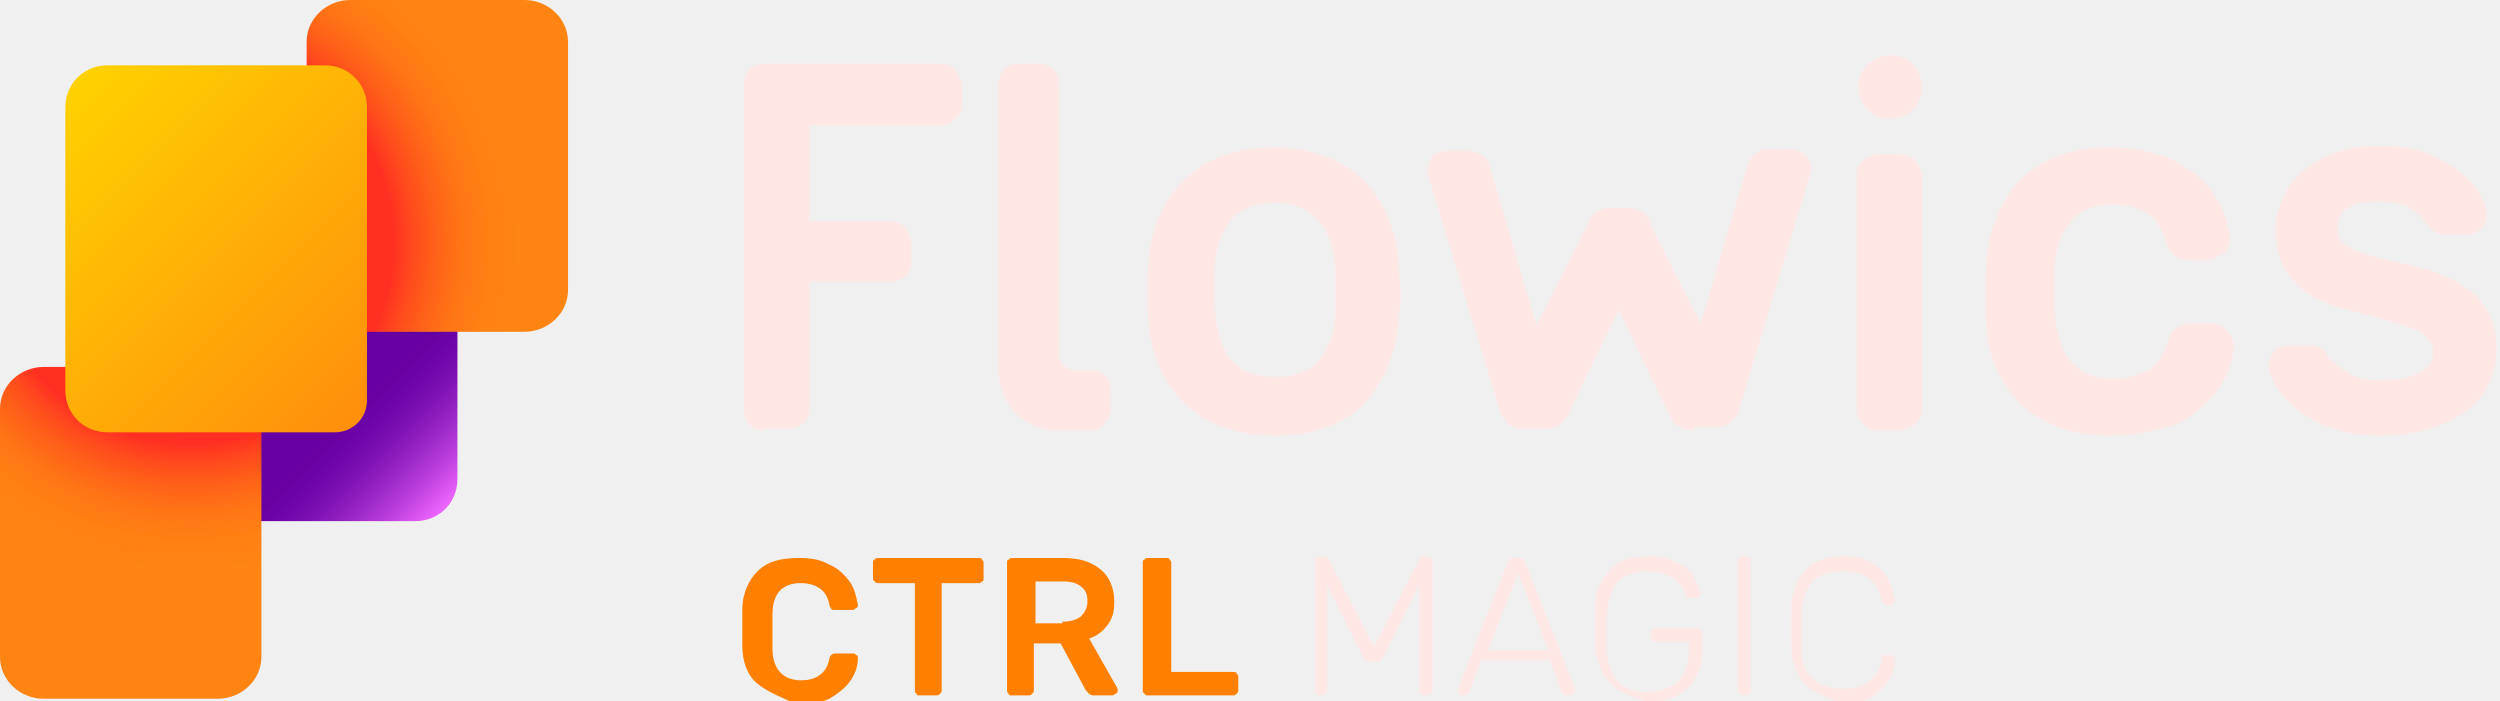
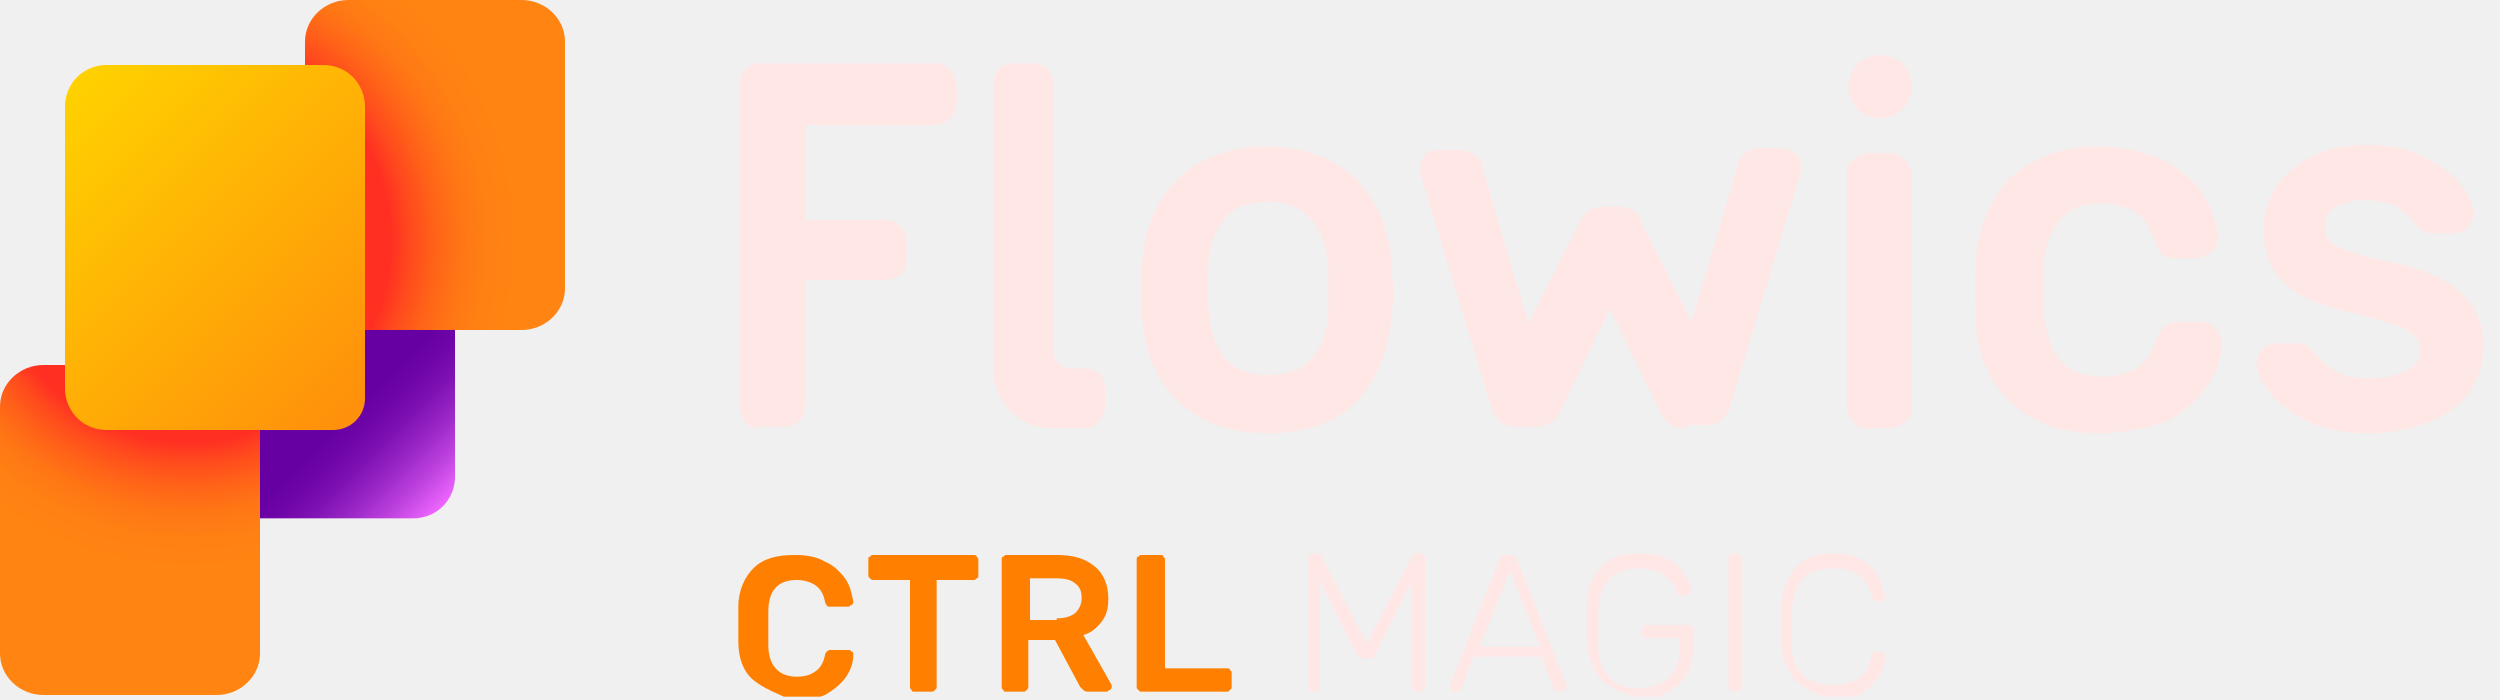
- <svg xmlns="http://www.w3.org/2000/svg" version="1.1" id="Layer_1" x="0px" y="0px" width="149.2px" height="41.8px" viewBox="-393 260.2 149.2 41.8" style="enable-background:new -393 260.2 149.2 41.8;" xml:space="preserve">
-   <style type="text/css"> .st0{fill:#FF8000;} .st1{fill:#FFE7E6;} .st2{fill:url(#XMLID_18_);} .st3{fill:url(#XMLID_19_);} .st4{fill:url(#XMLID_20_);} .st5{fill:url(#XMLID_21_);} </style>
-   <g id="XMLID_1_">
-     <g id="XMLID_90_">
-       <g id="XMLID_117_">
-         <path id="XMLID_126_" class="st0" d="M-347.8,301c-0.6-0.5-0.9-1.3-0.9-2.3c0-0.2,0-0.6,0-1c0-0.5,0-0.8,0-1.1 c0-1,0.4-1.8,0.9-2.3c0.6-0.6,1.4-0.8,2.5-0.8c0.7,0,1.3,0.1,1.8,0.4c0.5,0.2,0.9,0.6,1.2,1c0.3,0.4,0.4,0.9,0.5,1.4v0 c0,0.1,0,0.1-0.1,0.2c-0.1,0-0.1,0.1-0.2,0.1h-1.1c-0.1,0-0.2,0-0.2-0.1c0,0-0.1-0.1-0.1-0.2c-0.1-0.5-0.3-0.8-0.6-1 c-0.3-0.2-0.7-0.3-1.1-0.3c-1.1,0-1.7,0.6-1.7,1.9c0,0.2,0,0.5,0,1c0,0.4,0,0.8,0,1c0,1.2,0.6,1.9,1.7,1.9c0.5,0,0.8-0.1,1.1-0.3 c0.3-0.2,0.5-0.5,0.6-1c0-0.1,0.1-0.2,0.1-0.2c0,0,0.1-0.1,0.2-0.1h1.1c0.1,0,0.1,0,0.2,0.1c0.1,0,0.1,0.1,0.1,0.2 c0,0.5-0.2,1-0.5,1.4c-0.3,0.4-0.7,0.7-1.2,1c-0.5,0.2-1.1,0.4-1.8,0.4C-346.4,301.8-347.2,301.5-347.8,301z" />
-         <path id="XMLID_124_" class="st0" d="M-338.3,301.6c-0.1-0.1-0.1-0.1-0.1-0.2V295h-2.2c-0.1,0-0.1,0-0.2-0.1 c-0.1-0.1-0.1-0.1-0.1-0.2v-0.9c0-0.1,0-0.2,0.1-0.2c0.1-0.1,0.1-0.1,0.2-0.1h6c0.1,0,0.2,0,0.2,0.1c0.1,0.1,0.1,0.1,0.1,0.2v0.9 c0,0.1,0,0.2-0.1,0.2c-0.1,0.1-0.1,0.1-0.2,0.1h-2.2v6.4c0,0.1,0,0.1-0.1,0.2c-0.1,0.1-0.1,0.1-0.2,0.1h-1.1 C-338.2,301.7-338.3,301.7-338.3,301.6z" />
-         <path id="XMLID_121_" class="st0" d="M-332.8,301.6c-0.1-0.1-0.1-0.1-0.1-0.2v-7.6c0-0.1,0-0.2,0.1-0.2c0.1-0.1,0.1-0.1,0.2-0.1 h3c1,0,1.7,0.2,2.3,0.7c0.5,0.4,0.8,1.1,0.8,1.9c0,0.6-0.1,1-0.4,1.4s-0.7,0.7-1.1,0.8l1.7,3c0,0,0,0.1,0,0.1 c0,0.1,0,0.1-0.1,0.2c-0.1,0-0.1,0.1-0.2,0.1h-1.1c-0.1,0-0.2,0-0.3-0.1c-0.1-0.1-0.1-0.1-0.2-0.2l-1.5-2.8h-1.6v2.8 c0,0.1,0,0.1-0.1,0.2c-0.1,0.1-0.1,0.1-0.2,0.1h-1.1C-332.7,301.7-332.8,301.7-332.8,301.6z M-329.6,297.3c0.5,0,0.8-0.1,1.1-0.3 c0.2-0.2,0.4-0.5,0.4-0.9c0-0.4-0.1-0.7-0.4-0.9c-0.2-0.2-0.6-0.3-1.1-0.3h-1.6v2.5H-329.6z" />
-         <g id="XMLID_118_">
-           <path id="XMLID_119_" class="st0" d="M-324.7,301.6c-0.1-0.1-0.1-0.1-0.1-0.2v-7.6c0-0.1,0-0.2,0.1-0.2c0.1-0.1,0.1-0.1,0.2-0.1 h1.1c0.1,0,0.2,0,0.2,0.1c0.1,0.1,0.1,0.1,0.1,0.2v6.5h3.7c0.1,0,0.2,0,0.2,0.1c0.1,0.1,0.1,0.1,0.1,0.2v0.8 c0,0.1,0,0.1-0.1,0.2c-0.1,0.1-0.1,0.1-0.2,0.1h-5.1C-324.6,301.7-324.6,301.7-324.7,301.6z" />
-         </g>
-       </g>
-       <g id="XMLID_91_">
-         <path id="XMLID_115_" class="st1" d="M-314.4,301.6c-0.1,0-0.1-0.1-0.1-0.2v-7.7c0-0.1,0-0.2,0.1-0.2c0.1,0,0.1-0.1,0.2-0.1h0.3 c0.1,0,0.2,0.1,0.2,0.2l2.7,5.2l2.7-5.2c0.1-0.1,0.1-0.2,0.2-0.2h0.3c0.1,0,0.2,0,0.2,0.1c0,0,0.1,0.1,0.1,0.2v7.7 c0,0.1,0,0.1-0.1,0.2c-0.1,0-0.1,0.1-0.2,0.1h-0.2c-0.1,0-0.1,0-0.2-0.1c0,0-0.1-0.1-0.1-0.2v-6.3l-2.2,4.4 c-0.1,0.2-0.2,0.2-0.4,0.2h-0.3c-0.2,0-0.3-0.1-0.4-0.2l-2.2-4.4v6.3c0,0.1,0,0.1-0.1,0.2c0,0-0.1,0.1-0.2,0.1h-0.2 C-314.3,301.7-314.4,301.7-314.4,301.6z" />
-         <path id="XMLID_112_" class="st1" d="M-305.9,301.6c0,0-0.1-0.1-0.1-0.2l0-0.1l3-7.6c0.1-0.2,0.2-0.2,0.3-0.2h0.4 c0.2,0,0.3,0.1,0.3,0.2l3,7.6l0,0.1c0,0.1,0,0.1-0.1,0.2c0,0-0.1,0.1-0.2,0.1h-0.2c-0.1,0-0.1,0-0.2-0.1c0,0-0.1-0.1-0.1-0.1 l-0.7-1.9h-4.1l-0.7,1.9c0,0,0,0.1-0.1,0.1c0,0-0.1,0.1-0.2,0.1h-0.2C-305.8,301.7-305.9,301.7-305.9,301.6z M-304.2,299h3.6 l-1.8-4.6L-304.2,299z" />
-         <path id="XMLID_96_" class="st1" d="M-296.9,301c-0.5-0.6-0.8-1.3-0.9-2.3c0-0.2,0-0.6,0-1.1c0-0.5,0-0.9,0-1.1 c0-0.9,0.3-1.7,0.9-2.3c0.5-0.6,1.3-0.8,2.3-0.8c0.7,0,1.2,0.1,1.7,0.4c0.5,0.2,0.8,0.5,1,0.9c0.2,0.3,0.3,0.6,0.4,0.9v0 c0,0.1,0,0.1-0.1,0.2c0,0-0.1,0.1-0.2,0.1h-0.3c-0.1,0-0.1,0-0.2,0c0,0-0.1-0.1-0.1-0.2c-0.1-0.4-0.4-0.8-0.8-1 c-0.4-0.3-0.9-0.4-1.5-0.4c-0.7,0-1.3,0.2-1.7,0.6c-0.4,0.4-0.6,1-0.7,1.9c0,0.2,0,0.6,0,1.1c0,0.5,0,0.8,0,1.1 c0,0.8,0.3,1.5,0.7,1.9c0.4,0.4,1,0.6,1.7,0.6c0.7,0,1.3-0.2,1.8-0.6c0.4-0.4,0.7-1,0.7-1.8v-0.6h-2c-0.1,0-0.1,0-0.2-0.1 c0-0.1-0.1-0.1-0.1-0.2v-0.2c0-0.1,0-0.1,0.1-0.2c0-0.1,0.1-0.1,0.2-0.1h2.5c0.1,0,0.2,0,0.2,0.1c0,0,0.1,0.1,0.1,0.2v1 c0,0.6-0.1,1.2-0.4,1.6c-0.2,0.5-0.6,0.8-1.1,1.1c-0.5,0.3-1,0.4-1.7,0.4C-295.6,301.8-296.4,301.5-296.9,301z" />
-         <path id="XMLID_94_" class="st1" d="M-289.2,301.6c0,0-0.1-0.1-0.1-0.2v-7.7c0-0.1,0-0.1,0.1-0.2c0,0,0.1-0.1,0.2-0.1h0.2 c0.1,0,0.1,0,0.2,0.1c0,0,0.1,0.1,0.1,0.2v7.7c0,0.1,0,0.1-0.1,0.2c0,0-0.1,0.1-0.2,0.1h-0.2 C-289.1,301.7-289.1,301.7-289.2,301.6z" />
-         <path id="XMLID_92_" class="st1" d="M-285.3,301c-0.5-0.6-0.8-1.3-0.8-2.3c0-0.2,0-0.6,0-1c0-0.5,0-0.8,0-1.1 c0-1,0.3-1.7,0.8-2.3c0.5-0.6,1.3-0.9,2.3-0.9c0.7,0,1.3,0.1,1.7,0.4c0.5,0.3,0.8,0.6,1,1c0.2,0.4,0.3,0.8,0.4,1.2v0 c0,0.1,0,0.1-0.1,0.2c0,0-0.1,0.1-0.2,0.1h-0.2c-0.1,0-0.2-0.1-0.3-0.2c-0.1-0.7-0.4-1.1-0.8-1.4c-0.4-0.3-0.9-0.4-1.6-0.4 c-0.7,0-1.3,0.2-1.7,0.6c-0.4,0.4-0.6,1-0.7,1.9c0,0.2,0,0.5,0,1c0,0.4,0,0.8,0,1c0,0.9,0.2,1.5,0.7,1.9c0.4,0.4,1,0.6,1.7,0.6 c0.7,0,1.2-0.1,1.6-0.4c0.4-0.3,0.7-0.7,0.8-1.4c0-0.2,0.1-0.2,0.3-0.2h0.2c0.1,0,0.1,0,0.2,0.1c0.1,0,0.1,0.1,0.1,0.2 c0,0.4-0.1,0.8-0.4,1.2c-0.2,0.4-0.6,0.7-1,1c-0.5,0.3-1,0.4-1.7,0.4C-284.1,301.8-284.8,301.5-285.3,301z" />
-       </g>
-     </g>
-     <g id="XMLID_8_">
-       <path id="XMLID_16_" class="st1" d="M-278.3,265.4c0,1.1-0.9,1.9-1.9,1.9c-1.1,0-1.9-0.9-1.9-1.9c0-1.1,0.9-1.9,1.9-1.9 C-279.1,263.5-278.3,264.3-278.3,265.4" />
-       <path id="XMLID_15_" class="st1" d="M-347.4,285.9c-0.4,0-0.7-0.1-0.9-0.4c-0.2-0.2-0.3-0.5-0.3-0.9v-19.3c0-0.4,0.1-0.7,0.3-0.9 c0.2-0.3,0.5-0.4,0.9-0.4h10.5c0.4,0,0.7,0.1,0.9,0.4c0.2,0.2,0.4,0.6,0.4,0.9v1.1c0,0.4-0.1,0.7-0.4,0.9 c-0.2,0.2-0.6,0.4-0.9,0.4h-7.8v5.7h4.8c0.4,0,0.7,0.1,0.9,0.4c0.2,0.2,0.4,0.6,0.4,0.9v1.1c0,0.4-0.1,0.7-0.4,0.9 c-0.2,0.2-0.6,0.3-0.9,0.3h-4.8v7.6c0,0.4-0.1,0.7-0.4,0.9c-0.2,0.2-0.6,0.3-0.9,0.3H-347.4z" />
-       <path id="XMLID_14_" class="st1" d="M-316.9,286.2c-2.3,0-4.2-0.7-5.5-2c-1.3-1.3-2-3.1-2.1-5.3l0-1.3l0-1.3 c0.1-2.2,0.8-4,2.1-5.3c1.3-1.3,3.1-2,5.4-2c2.3,0,4.1,0.7,5.4,2c1.3,1.3,2,3.1,2.1,5.3c0,0.4,0.1,0.9,0.1,1.3 c0,0.4,0,0.9-0.1,1.3c-0.1,2.2-0.8,3.9-2,5.3C-312.7,285.5-314.6,286.2-316.9,286.2 M-316.9,272.3c-1.1,0-2,0.3-2.6,1 c-0.6,0.7-1,1.7-1,3.1l0,1.1l0,1.1c0.1,1.3,0.4,2.4,1,3.1c0.6,0.7,1.5,1,2.6,1c1.1,0,2-0.3,2.6-1c0.6-0.7,1-1.7,1-3.1 c0-0.2,0-0.6,0-1.1c0-0.7,0-1,0-1.1c-0.1-1.4-0.4-2.4-1.1-3.1C-314.9,272.7-315.8,272.3-316.9,272.3" />
-       <path id="XMLID_13_" class="st1" d="M-291.9,285.9c-0.8,0-1.3-0.4-1.6-1.2l-2.9-6l-2.9,6c-0.2,0.7-0.8,1.1-1.6,1.1h-1.1 c-0.4,0-0.8-0.1-1-0.3c-0.2-0.2-0.4-0.5-0.5-0.8l-4.2-13.8l-0.1-0.4c0-0.4,0.1-0.7,0.3-1c0.2-0.2,0.5-0.3,0.9-0.3h1.2 c0.3,0,0.6,0.1,0.9,0.3c0.2,0.2,0.4,0.4,0.4,0.6l2.8,9.5l3-5.9c0.1-0.2,0.2-0.5,0.4-0.7c0.2-0.2,0.6-0.4,1-0.4h1 c0.4,0,0.7,0.1,1,0.3c0.2,0.2,0.4,0.4,0.4,0.7l3,5.9l2.8-9.5c0-0.2,0.2-0.4,0.4-0.6c0.2-0.2,0.5-0.3,0.9-0.3h1.2 c0.3,0,0.6,0.1,0.9,0.3c0.2,0.2,0.4,0.5,0.4,0.9l-0.1,0.4l-4.2,13.9c-0.1,0.4-0.3,0.6-0.5,0.8c-0.2,0.2-0.6,0.3-1,0.3H-291.9z" />
-       <path id="XMLID_12_" class="st1" d="M-280.9,285.9c-0.4,0-0.7-0.1-0.9-0.4c-0.2-0.2-0.4-0.5-0.4-0.9v-13.9c0-0.4,0.1-0.7,0.4-0.9 c0.2-0.2,0.6-0.4,0.9-0.4h1.3c0.4,0,0.7,0.1,0.9,0.4c0.2,0.2,0.4,0.6,0.4,0.9v13.9c0,0.4-0.1,0.7-0.4,0.9 c-0.2,0.2-0.6,0.4-0.9,0.4H-280.9z" />
-       <path id="XMLID_11_" class="st1" d="M-267.1,286.2c-2.3,0-4.1-0.7-5.4-2c-1.3-1.3-2-3.1-2-5.4l0-1.2l0-1.2c0.1-2.3,0.8-4.1,2-5.4 c1.3-1.3,3.1-2,5.4-2c1.5,0,2.8,0.3,3.9,0.8c1.1,0.6,1.9,1.3,2.4,2.1c0.5,0.8,0.8,1.7,0.9,2.5c0,0.3-0.1,0.7-0.4,0.9 c-0.3,0.2-0.6,0.4-0.9,0.4h-1.3c-0.3,0-0.6-0.1-0.8-0.3c-0.2-0.1-0.3-0.4-0.4-0.7c-0.3-0.9-0.7-1.5-1.2-1.8 c-0.5-0.3-1.2-0.5-2-0.5c-1.1,0-1.9,0.3-2.5,1c-0.6,0.7-1,1.7-1,3.2l0,1l0,1c0.1,1.4,0.4,2.5,1,3.2c0.6,0.7,1.5,1,2.5,1 c0.8,0,1.5-0.2,2.1-0.5c0.5-0.3,0.9-0.9,1.2-1.8c0.1-0.3,0.3-0.6,0.5-0.7c0.2-0.2,0.5-0.3,0.8-0.3h1.3c0.3,0,0.6,0.1,0.9,0.4 c0.3,0.3,0.4,0.6,0.4,1c0,0.8-0.3,1.6-0.9,2.5c-0.5,0.8-1.4,1.5-2.4,2.1C-264.3,285.9-265.6,286.2-267.1,286.2" />
-       <path id="XMLID_10_" class="st1" d="M-250.8,286.2c-1.4,0-2.7-0.2-3.7-0.7c-1-0.5-1.8-1.1-2.3-1.7c-0.5-0.7-0.8-1.3-0.8-1.8 c0-0.4,0.2-0.7,0.4-0.9c0.2-0.2,0.5-0.3,0.8-0.3h1.2c0.2,0,0.4,0,0.6,0.1c0.1,0.1,0.3,0.2,0.4,0.4c0.4,0.5,0.9,0.9,1.4,1.2 c0.5,0.3,1.1,0.4,2,0.4c1,0,1.7-0.2,2.3-0.5c0.5-0.3,0.7-0.7,0.7-1.2c0-0.3-0.1-0.6-0.3-0.8c-0.2-0.2-0.6-0.5-1.2-0.7 c-0.6-0.2-1.6-0.5-2.8-0.8c-1.8-0.4-3.2-1-3.9-1.8c-0.8-0.8-1.2-1.9-1.2-3.2c0-0.8,0.3-1.7,0.7-2.4c0.5-0.8,1.2-1.4,2.2-1.9 c0.9-0.5,2.1-0.7,3.3-0.7c1.3,0,2.5,0.2,3.4,0.7c1,0.5,1.7,1,2.2,1.6c0.5,0.7,0.8,1.2,0.8,1.8c0,0.3-0.1,0.6-0.4,0.9 c-0.2,0.2-0.5,0.3-0.9,0.3h-1.1c-0.5,0-0.9-0.2-1.1-0.6c-0.3-0.3-0.5-0.6-0.8-0.8c-0.2-0.2-0.4-0.3-0.8-0.4 c-0.4-0.1-0.9-0.2-1.4-0.2c-0.8,0-1.5,0.2-1.9,0.5c-0.4,0.3-0.5,0.7-0.5,1.2c0,0.3,0.1,0.5,0.2,0.7c0.1,0.1,0.4,0.4,1,0.6 c0.6,0.2,1.5,0.5,2.6,0.7c2,0.4,3.4,1,4.3,1.8c0.9,0.8,1.4,1.9,1.4,3.3c0,1-0.3,1.9-0.8,2.7c-0.6,0.8-1.4,1.4-2.4,1.8 C-248.2,285.9-249.4,286.2-250.8,286.2" />
-       <path id="XMLID_9_" class="st1" d="M-327.9,285.9h-2c-1.9,0-3.5-1.6-3.5-3.5v-17.2c0-0.7,0.5-1.2,1.2-1.2h1.2 c0.7,0,1.2,0.5,1.2,1.2v16.1c0,0.6,0.5,1,1,1h0.9c0.7,0,1.2,0.5,1.2,1.2v1.2C-326.8,285.3-327.3,285.9-327.9,285.9" />
-     </g>
-     <g id="XMLID_2_">
-       <g id="XMLID_4_">
-         <linearGradient id="XMLID_18_" gradientUnits="userSpaceOnUse" x1="-370.898" y1="283.934" x2="-365.278" y2="289.554">
-           <stop offset="0" style="stop-color:#6700A3" />
-           <stop offset="0.14" style="stop-color:#6D04A7" />
-           <stop offset="0.321" style="stop-color:#7D10B2" />
-           <stop offset="0.524" style="stop-color:#9825C4" />
-           <stop offset="0.744" style="stop-color:#BD41DE" />
-           <stop offset="0.976" style="stop-color:#EC64FE" />
-           <stop offset="0.98" style="stop-color:#ED65FF" />
-         </linearGradient>
-         <path id="XMLID_7_" class="st2" d="M-378.9,271c-1.4,0-2.5,1.1-2.5,2.5v15.3c0,1.4,1.1,2.5,2.5,2.5h10.7c1.4,0,2.5-1.1,2.5-2.5 v-15.3c0-1.4-1.1-2.5-2.5-2.5H-378.9z" />
-         <radialGradient id="XMLID_19_" cx="-381.597" cy="274.667" r="28.8" gradientUnits="userSpaceOnUse">
-           <stop offset="0.419" style="stop-color:#FF3022" />
-           <stop offset="0.459" style="stop-color:#FF4A1D" />
-           <stop offset="0.511" style="stop-color:#FF6318" />
-           <stop offset="0.564" style="stop-color:#FF7615" />
-           <stop offset="0.62" style="stop-color:#FF8013" />
-           <stop offset="0.682" style="stop-color:#FF8412" />
-         </radialGradient>
-         <path id="XMLID_6_" class="st3" d="M-372.1,260.2c-1.4,0-2.6,1.1-2.6,2.5v14.8c0,1.4,1.2,2.5,2.6,2.5h10.4c1.4,0,2.6-1.1,2.6-2.5 v-14.8c0-1.4-1.2-2.5-2.6-2.5H-372.1z" />
-         <radialGradient id="XMLID_20_" cx="-381.597" cy="274.667" r="28.8" gradientUnits="userSpaceOnUse">
-           <stop offset="0.419" style="stop-color:#FF3022" />
-           <stop offset="0.459" style="stop-color:#FF4A1D" />
-           <stop offset="0.511" style="stop-color:#FF6318" />
-           <stop offset="0.564" style="stop-color:#FF7615" />
-           <stop offset="0.62" style="stop-color:#FF8013" />
-           <stop offset="0.682" style="stop-color:#FF8412" />
-         </radialGradient>
-         <path id="XMLID_5_" class="st4" d="M-390.4,282.1c-1.4,0-2.6,1.1-2.6,2.5v14.8c0,1.4,1.2,2.5,2.6,2.5h10.4c1.4,0,2.6-1.1,2.6-2.5 v-14.8c0-1.4-1.2-2.5-2.6-2.5H-390.4z" />
-       </g>
-       <linearGradient id="XMLID_21_" gradientUnits="userSpaceOnUse" x1="-371.191" y1="284.007" x2="-389.252" y2="265.945">
-         <stop offset="0" style="stop-color:#FF900B" />
-         <stop offset="1" style="stop-color:#FFD100" />
-       </linearGradient>
-       <path id="XMLID_3_" class="st5" d="M-389.1,266.6v16.9c0,1.4,1.1,2.5,2.5,2.5h13.6c1,0,1.9-0.8,1.9-1.9v-17.5 c0-1.4-1.1-2.5-2.5-2.5h-13C-388,264.1-389.1,265.2-389.1,266.6z" />
-     </g>
+ <svg xmlns="http://www.w3.org/2000/svg" width="150" height="42" viewBox="0 0 150 42" fill="none">
+   <g clip-path="url(#clip0_91_116)">
+     <path d="M45.2 40.8C44.6 40.3 44.3 39.5 44.3 38.5C44.3 38.3 44.3 37.9 44.3 37.5C44.3 37 44.3 36.7 44.3 36.4C44.3 35.4 44.7 34.6 45.2 34.1C45.8 33.5 46.6 33.3 47.7 33.3C48.4 33.3 49 33.4 49.5 33.7C50 33.9 50.4 34.3 50.7 34.7C51 35.1 51.1 35.6 51.2 36.1C51.2 36.2 51.2 36.2 51.1 36.3C51 36.3 51 36.4 50.9 36.4H49.8C49.7 36.4 49.6 36.4 49.6 36.3C49.6 36.3 49.5 36.2 49.5 36.1C49.4 35.6 49.2 35.3 48.9 35.1C48.6 34.9 48.2 34.8 47.8 34.8C46.7 34.8 46.1 35.4 46.1 36.7C46.1 36.9 46.1 37.2 46.1 37.7C46.1 38.1 46.1 38.5 46.1 38.7C46.1 39.9 46.7 40.6 47.8 40.6C48.3 40.6 48.6 40.5 48.9 40.3C49.2 40.1 49.4 39.8 49.5 39.3C49.5 39.2 49.6 39.1 49.6 39.1C49.6 39.1 49.7 39 49.8 39H50.9C51 39 51 39 51.1 39.1C51.2 39.1 51.2 39.2 51.2 39.3C51.2 39.8 51 40.3 50.7 40.7C50.4 41.1 50 41.4 49.5 41.7C49 41.9 48.4 42.1 47.7 42.1C46.6 41.6 45.8 41.3 45.2 40.8Z" fill="#FF8000" />
+     <path d="M54.7 41.4C54.6 41.3 54.6 41.3 54.6 41.2V34.8H52.4C52.3 34.8 52.3 34.8 52.2 34.7C52.1 34.6 52.1 34.6 52.1 34.5V33.6C52.1 33.5 52.1 33.4 52.2 33.4C52.3 33.3 52.3 33.3 52.4 33.3H58.4C58.5 33.3 58.6 33.3 58.6 33.4C58.7 33.5 58.7 33.5 58.7 33.6V34.5C58.7 34.6 58.7 34.7 58.6 34.7C58.5 34.8 58.5 34.8 58.4 34.8H56.2V41.2C56.2 41.3 56.2 41.3 56.1 41.4C56 41.5 56 41.5 55.9 41.5H54.8C54.8 41.5 54.7 41.5 54.7 41.4Z" fill="#FF8000" />
+     <path d="M60.2 41.4C60.1 41.3 60.1 41.3 60.1 41.2V33.6C60.1 33.5 60.1 33.4 60.2 33.4C60.3 33.3 60.3 33.3 60.4 33.3H63.4C64.4 33.3 65.1 33.5 65.7 34C66.2 34.4 66.5 35.1 66.5 35.9C66.5 36.5 66.4 36.9 66.1 37.3C65.8 37.7 65.4 38 65 38.1L66.7 41.1V41.2C66.7 41.3 66.7 41.3 66.6 41.4C66.5 41.4 66.5 41.5 66.4 41.5H65.3C65.2 41.5 65.1 41.5 65 41.4C64.9 41.3 64.9 41.3 64.8 41.2L63.3 38.4H61.7V41.2C61.7 41.3 61.7 41.3 61.6 41.4C61.5 41.5 61.5 41.5 61.4 41.5H60.3C60.3 41.5 60.2 41.5 60.2 41.4ZM63.4 37.1C63.9 37.1 64.2 37 64.5 36.8C64.7 36.6 64.9 36.3 64.9 35.9C64.9 35.5 64.8 35.2 64.5 35C64.3 34.8 63.9 34.7 63.4 34.7H61.8V37.2H63.4V37.1Z" fill="#FF8000" />
+     <path d="M68.3 41.4C68.2 41.3 68.2 41.3 68.2 41.2V33.6C68.2 33.5 68.2 33.4 68.3 33.4C68.4 33.3 68.4 33.3 68.5 33.3H69.6C69.7 33.3 69.8 33.3 69.8 33.4C69.9 33.5 69.9 33.5 69.9 33.6V40.1H73.6C73.7 40.1 73.8 40.1 73.8 40.2C73.9 40.3 73.9 40.3 73.9 40.4V41.2C73.9 41.3 73.9 41.3 73.8 41.4C73.7 41.5 73.7 41.5 73.6 41.5H68.5C68.4 41.5 68.4 41.5 68.3 41.4Z" fill="#FF8000" />
+     <path d="M78.6 41.4C78.5 41.4 78.5 41.3 78.5 41.2V33.5C78.5 33.4 78.5 33.3 78.6 33.3C78.7 33.3 78.7 33.2 78.8 33.2H79.1C79.2 33.2 79.3 33.3 79.3 33.4L82 38.6L84.7 33.4C84.8 33.3 84.8 33.2 84.9 33.2H85.2C85.3 33.2 85.4 33.2 85.4 33.3C85.4 33.3 85.5 33.4 85.5 33.5V41.2C85.5 41.3 85.5 41.3 85.4 41.4C85.3 41.4 85.3 41.5 85.2 41.5H85C84.9 41.5 84.9 41.5 84.8 41.4C84.8 41.4 84.7 41.3 84.7 41.2V34.9L82.5 39.3C82.4 39.5 82.3 39.5 82.1 39.5H81.8C81.6 39.5 81.5 39.4 81.4 39.3L79.2 34.9V41.2C79.2 41.3 79.2 41.3 79.1 41.4C79.1 41.4 79 41.5 78.9 41.5H78.7C78.7 41.5 78.6 41.5 78.6 41.4Z" fill="#FFE7E6" />
+     <path d="M87.1 41.4C87.1 41.4 87 41.3 87 41.2V41.1L90 33.5C90.1 33.3 90.2 33.3 90.3 33.3H90.7C90.9 33.3 91 33.4 91 33.5L94 41.1V41.2C94 41.3 94 41.3 93.9 41.4C93.9 41.4 93.8 41.5 93.7 41.5H93.5C93.4 41.5 93.4 41.5 93.3 41.4L93.2 41.3L92.5 39.4H88.4L87.7 41.3C87.7 41.3 87.7 41.4 87.6 41.4C87.6 41.4 87.5 41.5 87.4 41.5H87.2C87.2 41.5 87.1 41.5 87.1 41.4ZM88.8 38.8H92.4L90.6 34.2L88.8 38.8Z" fill="#FFE7E6" />
+     <path d="M96.1 40.8C95.6 40.2 95.3 39.5 95.2 38.5C95.2 38.3 95.2 37.9 95.2 37.4C95.2 36.9 95.2 36.5 95.2 36.3C95.2 35.4 95.5 34.6 96.1 34C96.6 33.4 97.4 33.2 98.4 33.2C99.1 33.2 99.6 33.3 100.1 33.6C100.6 33.8 100.9 34.1 101.1 34.5C101.3 34.8 101.4 35.1 101.5 35.4C101.5 35.5 101.5 35.5 101.4 35.6C101.4 35.6 101.3 35.7 101.2 35.7H100.9C100.8 35.7 100.8 35.7 100.7 35.7C100.7 35.7 100.6 35.6 100.6 35.5C100.5 35.1 100.2 34.7 99.8 34.5C99.4 34.2 98.9 34.1 98.3 34.1C97.6 34.1 97 34.3 96.6 34.7C96.2 35.1 96 35.7 95.9 36.6C95.9 36.8 95.9 37.2 95.9 37.7C95.9 38.2 95.9 38.5 95.9 38.8C95.9 39.6 96.2 40.3 96.6 40.7C97 41.1 97.6 41.3 98.3 41.3C99 41.3 99.6 41.1 100.1 40.7C100.5 40.3 100.8 39.7 100.8 38.9V38.3H98.8C98.7 38.3 98.7 38.3 98.6 38.2C98.6 38.1 98.5 38.1 98.5 38V37.8C98.5 37.7 98.5 37.7 98.6 37.6C98.6 37.5 98.7 37.5 98.8 37.5H101.3C101.4 37.5 101.5 37.5 101.5 37.6C101.5 37.6 101.6 37.7 101.6 37.8V38.8C101.6 39.4 101.5 40 101.2 40.4C101 40.9 100.6 41.2 100.1 41.5C99.6 41.8 99.1 41.9 98.4 41.9C97.4 41.6 96.6 41.3 96.1 40.8Z" fill="#FFE7E6" />
+     <path d="M103.8 41.4C103.8 41.4 103.7 41.3 103.7 41.2V33.5C103.7 33.4 103.7 33.4 103.8 33.3C103.8 33.3 103.9 33.2 104 33.2H104.2C104.3 33.2 104.3 33.2 104.4 33.3C104.4 33.3 104.5 33.4 104.5 33.5V41.2C104.5 41.3 104.5 41.3 104.4 41.4C104.4 41.4 104.3 41.5 104.2 41.5H104C103.9 41.5 103.9 41.5 103.8 41.4Z" fill="#FFE7E6" />
+     <path d="M107.7 40.8C107.2 40.2 106.9 39.5 106.9 38.5C106.9 38.3 106.9 37.9 106.9 37.5C106.9 37 106.9 36.7 106.9 36.4C106.9 35.4 107.2 34.7 107.7 34.1C108.2 33.5 109 33.2 110 33.2C110.7 33.2 111.3 33.3 111.7 33.6C112.2 33.9 112.5 34.2 112.7 34.6C112.9 35 113 35.4 113.1 35.8C113.1 35.9 113.1 35.9 113 36C113 36 112.9 36.1 112.8 36.1H112.6C112.5 36.1 112.4 36 112.3 35.9C112.2 35.2 111.9 34.8 111.5 34.5C111.1 34.2 110.6 34.1 109.9 34.1C109.2 34.1 108.6 34.3 108.2 34.7C107.8 35.1 107.6 35.7 107.5 36.6C107.5 36.8 107.5 37.1 107.5 37.6C107.5 38 107.5 38.4 107.5 38.6C107.5 39.5 107.7 40.1 108.2 40.5C108.6 40.9 109.2 41.1 109.9 41.1C110.6 41.1 111.1 41 111.5 40.7C111.9 40.4 112.2 40 112.3 39.3C112.3 39.1 112.4 39.1 112.6 39.1H112.8C112.9 39.1 112.9 39.1 113 39.2C113.1 39.2 113.1 39.3 113.1 39.4C113.1 39.8 113 40.2 112.7 40.6C112.5 41 112.1 41.3 111.7 41.6C111.2 41.9 110.7 42 110 42C108.9 41.6 108.2 41.3 107.7 40.8Z" fill="#FFE7E6" />
+     <path d="M114.7 5.2C114.7 6.3 113.8 7.1 112.8 7.1C111.7 7.1 110.9 6.2 110.9 5.2C110.9 4.1 111.8 3.3 112.8 3.3C113.9 3.3 114.7 4.1 114.7 5.2Z" fill="#FFE7E6" />
+     <path d="M45.6 25.7C45.2 25.7 44.9 25.6 44.7 25.3C44.5 25.1 44.4 24.8 44.4 24.4V5.1C44.4 4.7 44.5 4.4 44.7 4.2C44.9 3.9 45.2 3.8 45.6 3.8H56.1C56.5 3.8 56.8 3.9 57 4.2C57.2 4.4 57.4 4.8 57.4 5.1V6.2C57.4 6.6 57.3 6.9 57 7.1C56.8 7.3 56.4 7.5 56.1 7.5H48.3V13.2H53.1C53.5 13.2 53.8 13.3 54 13.6C54.2 13.8 54.4 14.2 54.4 14.5V15.6C54.4 16 54.3 16.3 54 16.5C53.8 16.7 53.4 16.8 53.1 16.8H48.3V24.4C48.3 24.8 48.2 25.1 47.9 25.3C47.7 25.5 47.3 25.6 47 25.6H45.6V25.7Z" fill="#FFE7E6" />
+     <path d="M76.1 26C73.8 26 71.9 25.3 70.6 24C69.3 22.7 68.6 20.9 68.5 18.7V17.4V16.1C68.6 13.9 69.3 12.1 70.6 10.8C71.9 9.5 73.7 8.8 76 8.8C78.3 8.8 80.1 9.5 81.4 10.8C82.7 12.1 83.4 13.9 83.5 16.1C83.5 16.5 83.6 17 83.6 17.4C83.6 17.8 83.6 18.3 83.5 18.7C83.4 20.9 82.7 22.6 81.5 24C80.3 25.3 78.4 26 76.1 26ZM76.1 12.1C75 12.1 74.1 12.4 73.5 13.1C72.9 13.8 72.5 14.8 72.5 16.2V17.3V18.4C72.6 19.7 72.9 20.8 73.5 21.5C74.1 22.2 75 22.5 76.1 22.5C77.2 22.5 78.1 22.2 78.7 21.5C79.3 20.8 79.7 19.8 79.7 18.4C79.7 18.2 79.7 17.8 79.7 17.3C79.7 16.6 79.7 16.3 79.7 16.2C79.6 14.8 79.3 13.8 78.6 13.1C78.1 12.5 77.2 12.1 76.1 12.1Z" fill="#FFE7E6" />
+     <path d="M101.1 25.7C100.3 25.7 99.8 25.3 99.5 24.5L96.6 18.5L93.7 24.5C93.5 25.2 92.9 25.6 92.1 25.6H91C90.6 25.6 90.2 25.5 90 25.3C89.8 25.1 89.6 24.8 89.5 24.5L85.3 10.7L85.2 10.3C85.2 9.9 85.3 9.6 85.5 9.3C85.7 9.1 86 9 86.4 9H87.6C87.9 9 88.2 9.1 88.5 9.3C88.7 9.5 88.9 9.7 88.9 9.9L91.7 19.4L94.7 13.5C94.8 13.3 94.9 13 95.1 12.8C95.3 12.6 95.7 12.4 96.1 12.4H97.1C97.5 12.4 97.8 12.5 98.1 12.7C98.3 12.9 98.5 13.1 98.5 13.4L101.5 19.3L104.3 9.8C104.3 9.6 104.5 9.4 104.7 9.2C104.9 9 105.2 8.9 105.6 8.9H106.8C107.1 8.9 107.4 9 107.7 9.2C107.9 9.4 108.1 9.7 108.1 10.1L108 10.5L103.8 24.4C103.7 24.8 103.5 25 103.3 25.2C103.1 25.4 102.7 25.5 102.3 25.5H101.1V25.7Z" fill="#FFE7E6" />
+     <path d="M112.1 25.7C111.7 25.7 111.4 25.6 111.2 25.3C111 25.1 110.8 24.8 110.8 24.4V10.5C110.8 10.1 110.9 9.8 111.2 9.6C111.4 9.4 111.8 9.2 112.1 9.2H113.4C113.8 9.2 114.1 9.3 114.3 9.6C114.5 9.8 114.7 10.2 114.7 10.5V24.4C114.7 24.8 114.6 25.1 114.3 25.3C114.1 25.5 113.7 25.7 113.4 25.7H112.1Z" fill="#FFE7E6" />
+     <path d="M125.9 26C123.6 26 121.8 25.3 120.5 24C119.2 22.7 118.5 20.9 118.5 18.6V17.4V16.2C118.6 13.9 119.3 12.1 120.5 10.8C121.8 9.5 123.6 8.8 125.9 8.8C127.4 8.8 128.7 9.1 129.8 9.6C130.9 10.2 131.7 10.9 132.2 11.7C132.7 12.5 133 13.4 133.1 14.2C133.1 14.5 133 14.9 132.7 15.1C132.4 15.3 132.1 15.5 131.8 15.5H130.5C130.2 15.5 129.9 15.4 129.7 15.2C129.5 15.1 129.4 14.8 129.3 14.5C129 13.6 128.6 13 128.1 12.7C127.6 12.4 126.9 12.2 126.1 12.2C125 12.2 124.2 12.5 123.6 13.2C123 13.9 122.6 14.9 122.6 16.4V17.4V18.4C122.7 19.8 123 20.9 123.6 21.6C124.2 22.3 125.1 22.6 126.1 22.6C126.9 22.6 127.6 22.4 128.2 22.1C128.7 21.8 129.1 21.2 129.4 20.3C129.5 20 129.7 19.7 129.9 19.6C130.1 19.4 130.4 19.3 130.7 19.3H132C132.3 19.3 132.6 19.4 132.9 19.7C133.2 20 133.3 20.3 133.3 20.7C133.3 21.5 133 22.3 132.4 23.2C131.9 24 131 24.7 130 25.3C128.7 25.7 127.4 26 125.9 26Z" fill="#FFE7E6" />
+     <path d="M142.2 26C140.8 26 139.5 25.8 138.5 25.3C137.5 24.8 136.7 24.2 136.2 23.6C135.7 22.9 135.4 22.3 135.4 21.8C135.4 21.4 135.6 21.1 135.8 20.9C136 20.7 136.3 20.6 136.6 20.6H137.8C138 20.6 138.2 20.6 138.4 20.7C138.5 20.8 138.7 20.9 138.8 21.1C139.2 21.6 139.7 22 140.2 22.3C140.7 22.6 141.3 22.7 142.2 22.7C143.2 22.7 143.9 22.5 144.5 22.2C145 21.9 145.2 21.5 145.2 21C145.2 20.7 145.1 20.4 144.9 20.2C144.7 20 144.3 19.7 143.7 19.5C143.1 19.3 142.1 19 140.9 18.7C139.1 18.3 137.7 17.7 137 16.9C136.2 16.1 135.8 15 135.8 13.7C135.8 12.9 136.1 12 136.5 11.3C137 10.5 137.7 9.9 138.7 9.4C139.6 8.9 140.8 8.7 142 8.7C143.3 8.7 144.5 8.9 145.4 9.4C146.4 9.9 147.1 10.4 147.6 11C148.1 11.7 148.4 12.2 148.4 12.8C148.4 13.1 148.3 13.4 148 13.7C147.8 13.9 147.5 14 147.1 14H146C145.5 14 145.1 13.8 144.9 13.4C144.6 13.1 144.4 12.8 144.1 12.6C143.9 12.4 143.7 12.3 143.3 12.2C142.9 12.1 142.4 12 141.9 12C141.1 12 140.4 12.2 140 12.5C139.6 12.8 139.5 13.2 139.5 13.7C139.5 14 139.6 14.2 139.7 14.4C139.8 14.5 140.1 14.8 140.7 15C141.3 15.2 142.2 15.5 143.3 15.7C145.3 16.1 146.7 16.7 147.6 17.5C148.5 18.3 149 19.4 149 20.8C149 21.8 148.7 22.7 148.2 23.5C147.6 24.3 146.8 24.9 145.8 25.3C144.8 25.7 143.6 26 142.2 26Z" fill="#FFE7E6" />
+     <path d="M65.1 25.7H63.1C61.2 25.7 59.6 24.1 59.6 22.2V5C59.6 4.3 60.1 3.8 60.8 3.8H62C62.7 3.8 63.2 4.3 63.2 5V21.1C63.2 21.7 63.7 22.1 64.2 22.1H65.1C65.8 22.1 66.3 22.6 66.3 23.3V24.5C66.2 25.1 65.7 25.7 65.1 25.7Z" fill="#FFE7E6" />
+     <path d="M14.1 10.8C12.7 10.8 11.6 11.9 11.6 13.3V28.6C11.6 30 12.7 31.1 14.1 31.1H24.8C26.2 31.1 27.3 30 27.3 28.6V13.3C27.3 11.9 26.2 10.8 24.8 10.8H14.1Z" fill="url(#paint0_linear_91_116)" />
+     <path d="M20.9 0C19.5 0 18.3 1.1 18.3 2.5V17.3C18.3 18.7 19.5 19.8 20.9 19.8H31.3C32.7 19.8 33.9 18.7 33.9 17.3V2.5C33.9 1.1 32.7 0 31.3 0H20.9Z" fill="url(#paint1_radial_91_116)" />
+     <path d="M2.6 21.9C1.2 21.9 0 23 0 24.4V39.2C0 40.6 1.2 41.7 2.6 41.7H13C14.4 41.7 15.6 40.6 15.6 39.2V24.4C15.6 23 14.4 21.9 13 21.9H2.6Z" fill="url(#paint2_radial_91_116)" />
+     <path d="M3.9 6.4V23.3C3.9 24.7 5 25.8 6.4 25.8H20C21 25.8 21.9 25 21.9 23.9V6.4C21.9 5 20.8 3.9 19.4 3.9H6.4C5 3.9 3.9 5 3.9 6.4Z" fill="url(#paint3_linear_91_116)" />
  </g>
+   <defs>
+     <linearGradient id="paint0_linear_91_116" x1="22.102" y1="23.734" x2="27.723" y2="29.354" gradientUnits="userSpaceOnUse">
+       <stop stop-color="#6700A3" />
+       <stop offset="0.14" stop-color="#6D04A7" />
+       <stop offset="0.321" stop-color="#7D10B2" />
+       <stop offset="0.524" stop-color="#9825C4" />
+       <stop offset="0.744" stop-color="#BD41DE" />
+       <stop offset="0.976" stop-color="#EC64FE" />
+       <stop offset="0.98" stop-color="#ED65FF" />
+     </linearGradient>
+     <radialGradient id="paint1_radial_91_116" cx="0" cy="0" r="1" gradientUnits="userSpaceOnUse" gradientTransform="translate(11.4026 14.4667) scale(28.8003)">
+       <stop offset="0.419" stop-color="#FF3022" />
+       <stop offset="0.459" stop-color="#FF4A1D" />
+       <stop offset="0.511" stop-color="#FF6318" />
+       <stop offset="0.564" stop-color="#FF7615" />
+       <stop offset="0.62" stop-color="#FF8013" />
+       <stop offset="0.682" stop-color="#FF8412" />
+     </radialGradient>
+     <radialGradient id="paint2_radial_91_116" cx="0" cy="0" r="1" gradientUnits="userSpaceOnUse" gradientTransform="translate(11.4028 14.4666) scale(28.8003)">
+       <stop offset="0.419" stop-color="#FF3022" />
+       <stop offset="0.459" stop-color="#FF4A1D" />
+       <stop offset="0.511" stop-color="#FF6318" />
+       <stop offset="0.564" stop-color="#FF7615" />
+       <stop offset="0.62" stop-color="#FF8013" />
+       <stop offset="0.682" stop-color="#FF8412" />
+     </radialGradient>
+     <linearGradient id="paint3_linear_91_116" x1="21.809" y1="23.807" x2="3.748" y2="5.745" gradientUnits="userSpaceOnUse">
+       <stop stop-color="#FF900B" />
+       <stop offset="1" stop-color="#FFD100" />
+     </linearGradient>
+     <clipPath id="clip0_91_116">
+       <rect width="149.2" height="41.8" fill="white" />
+     </clipPath>
+   </defs>
</svg>
